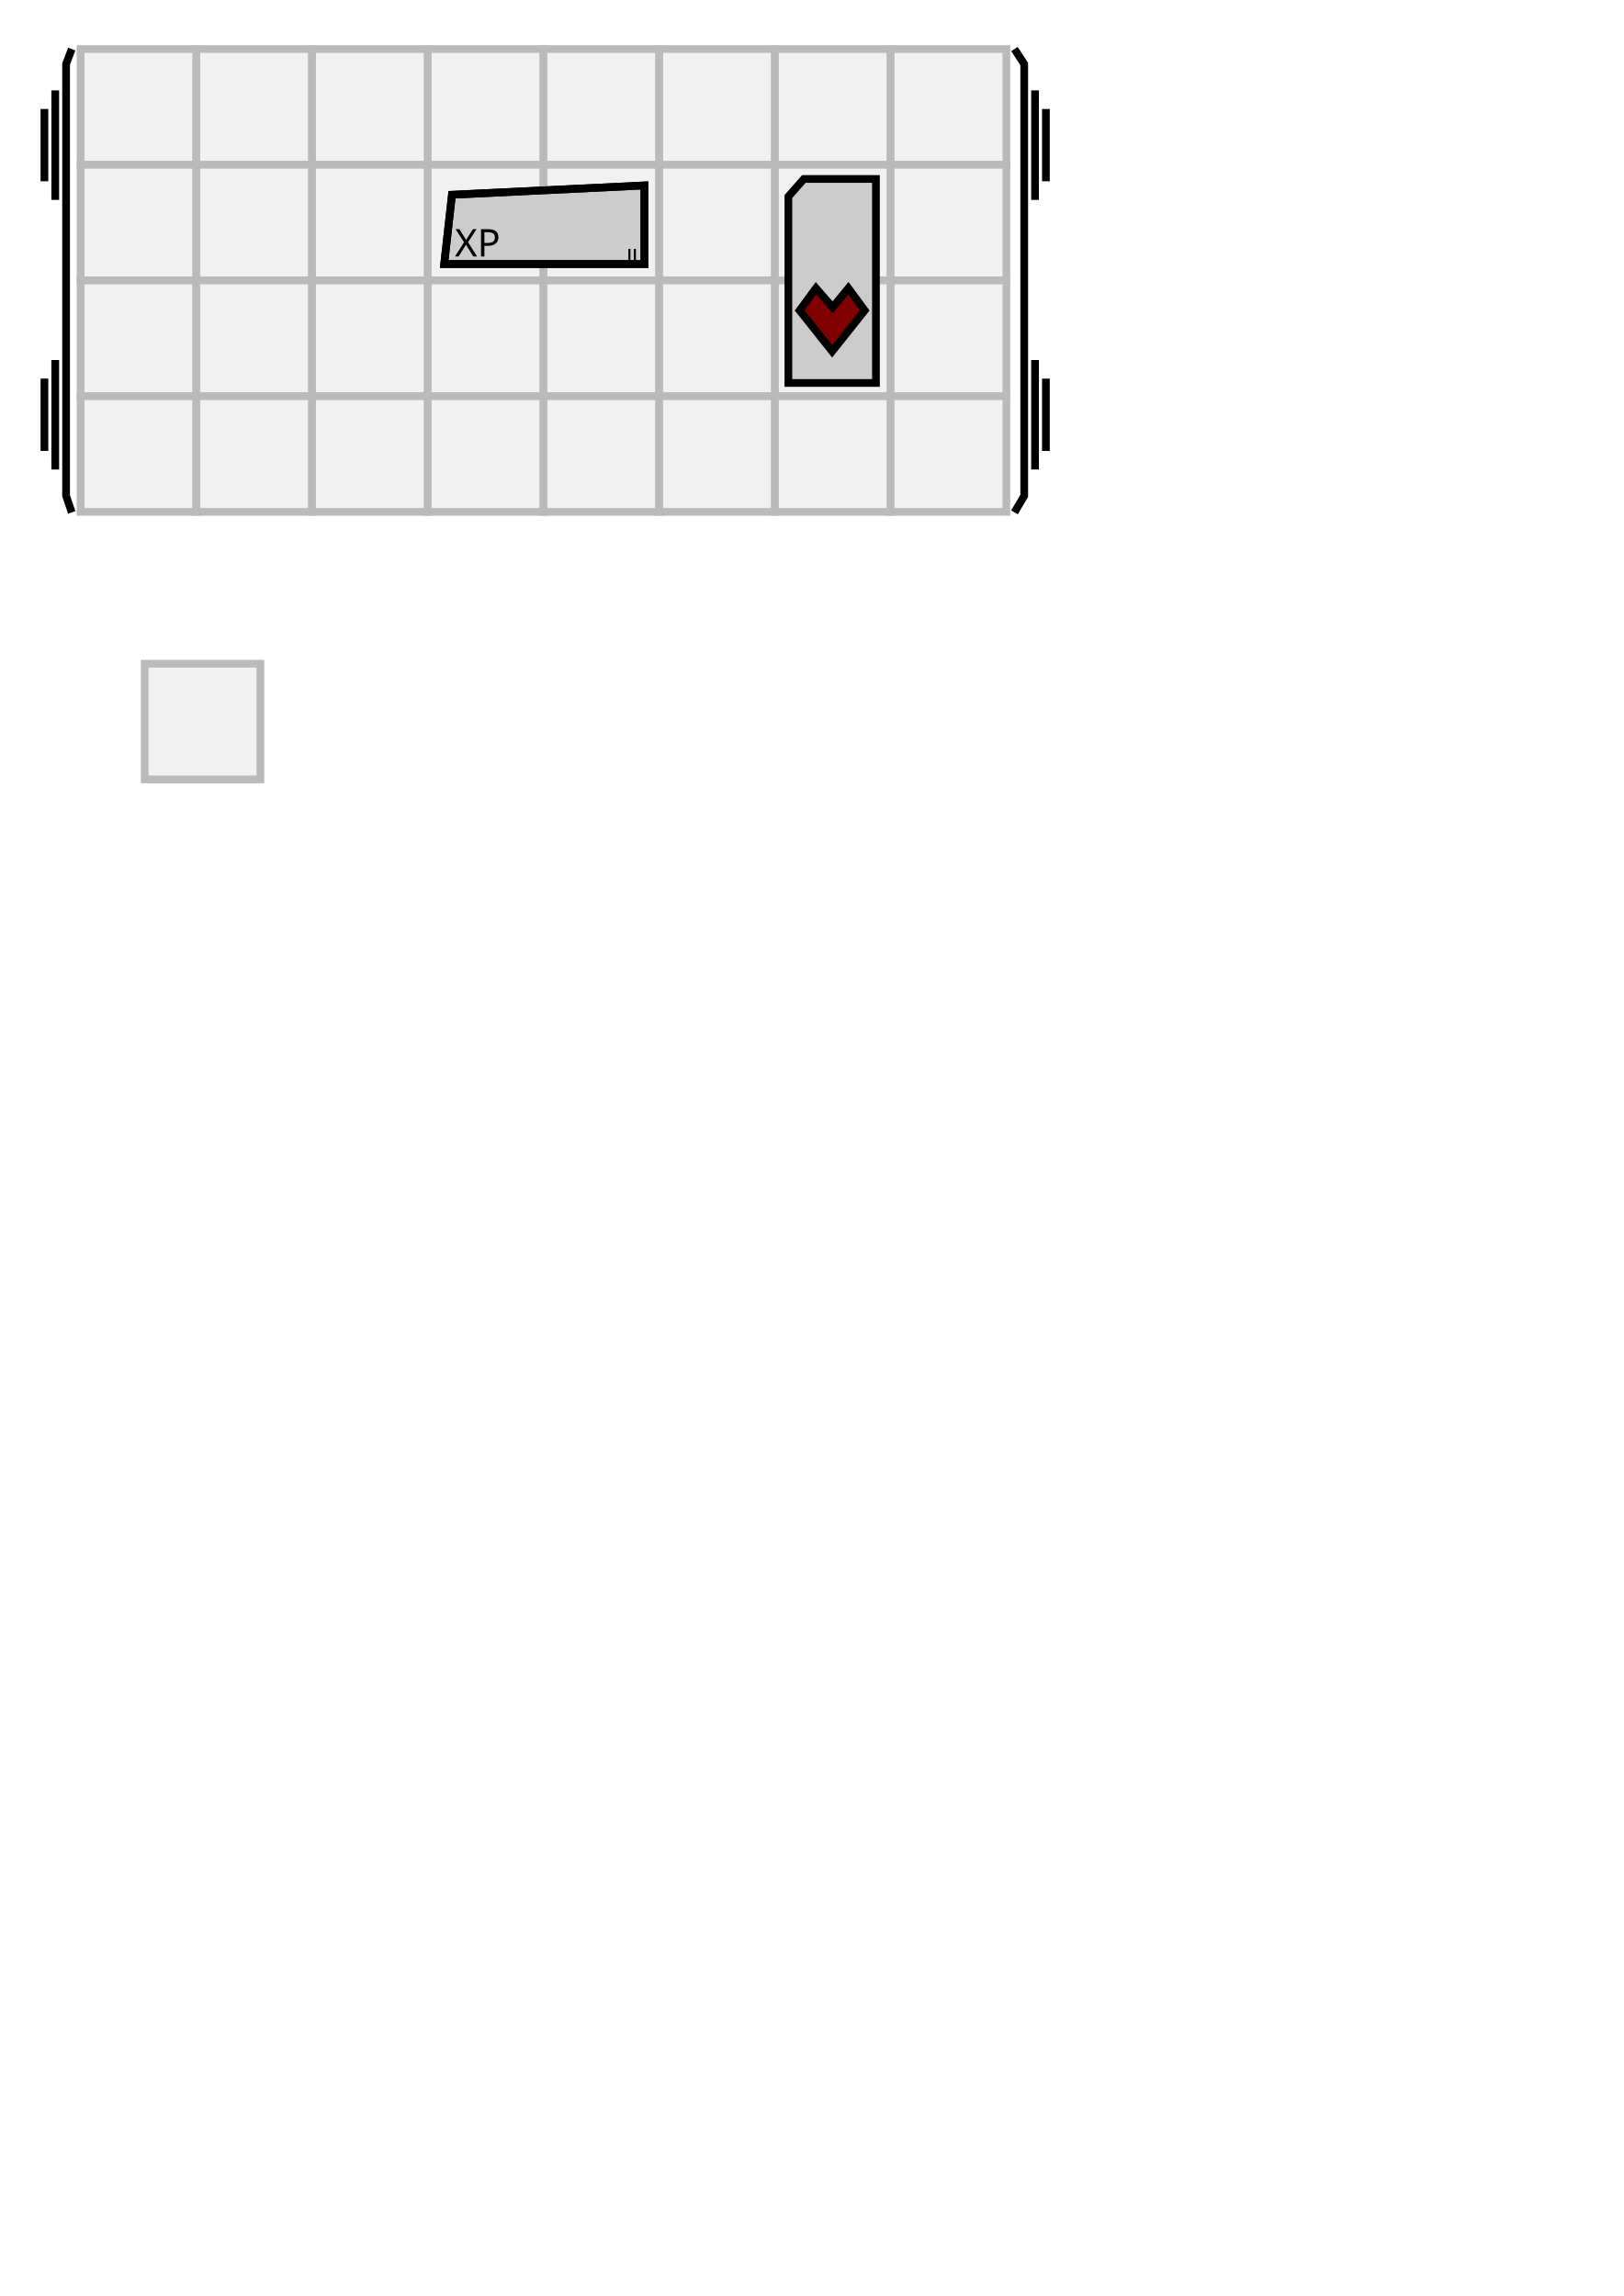
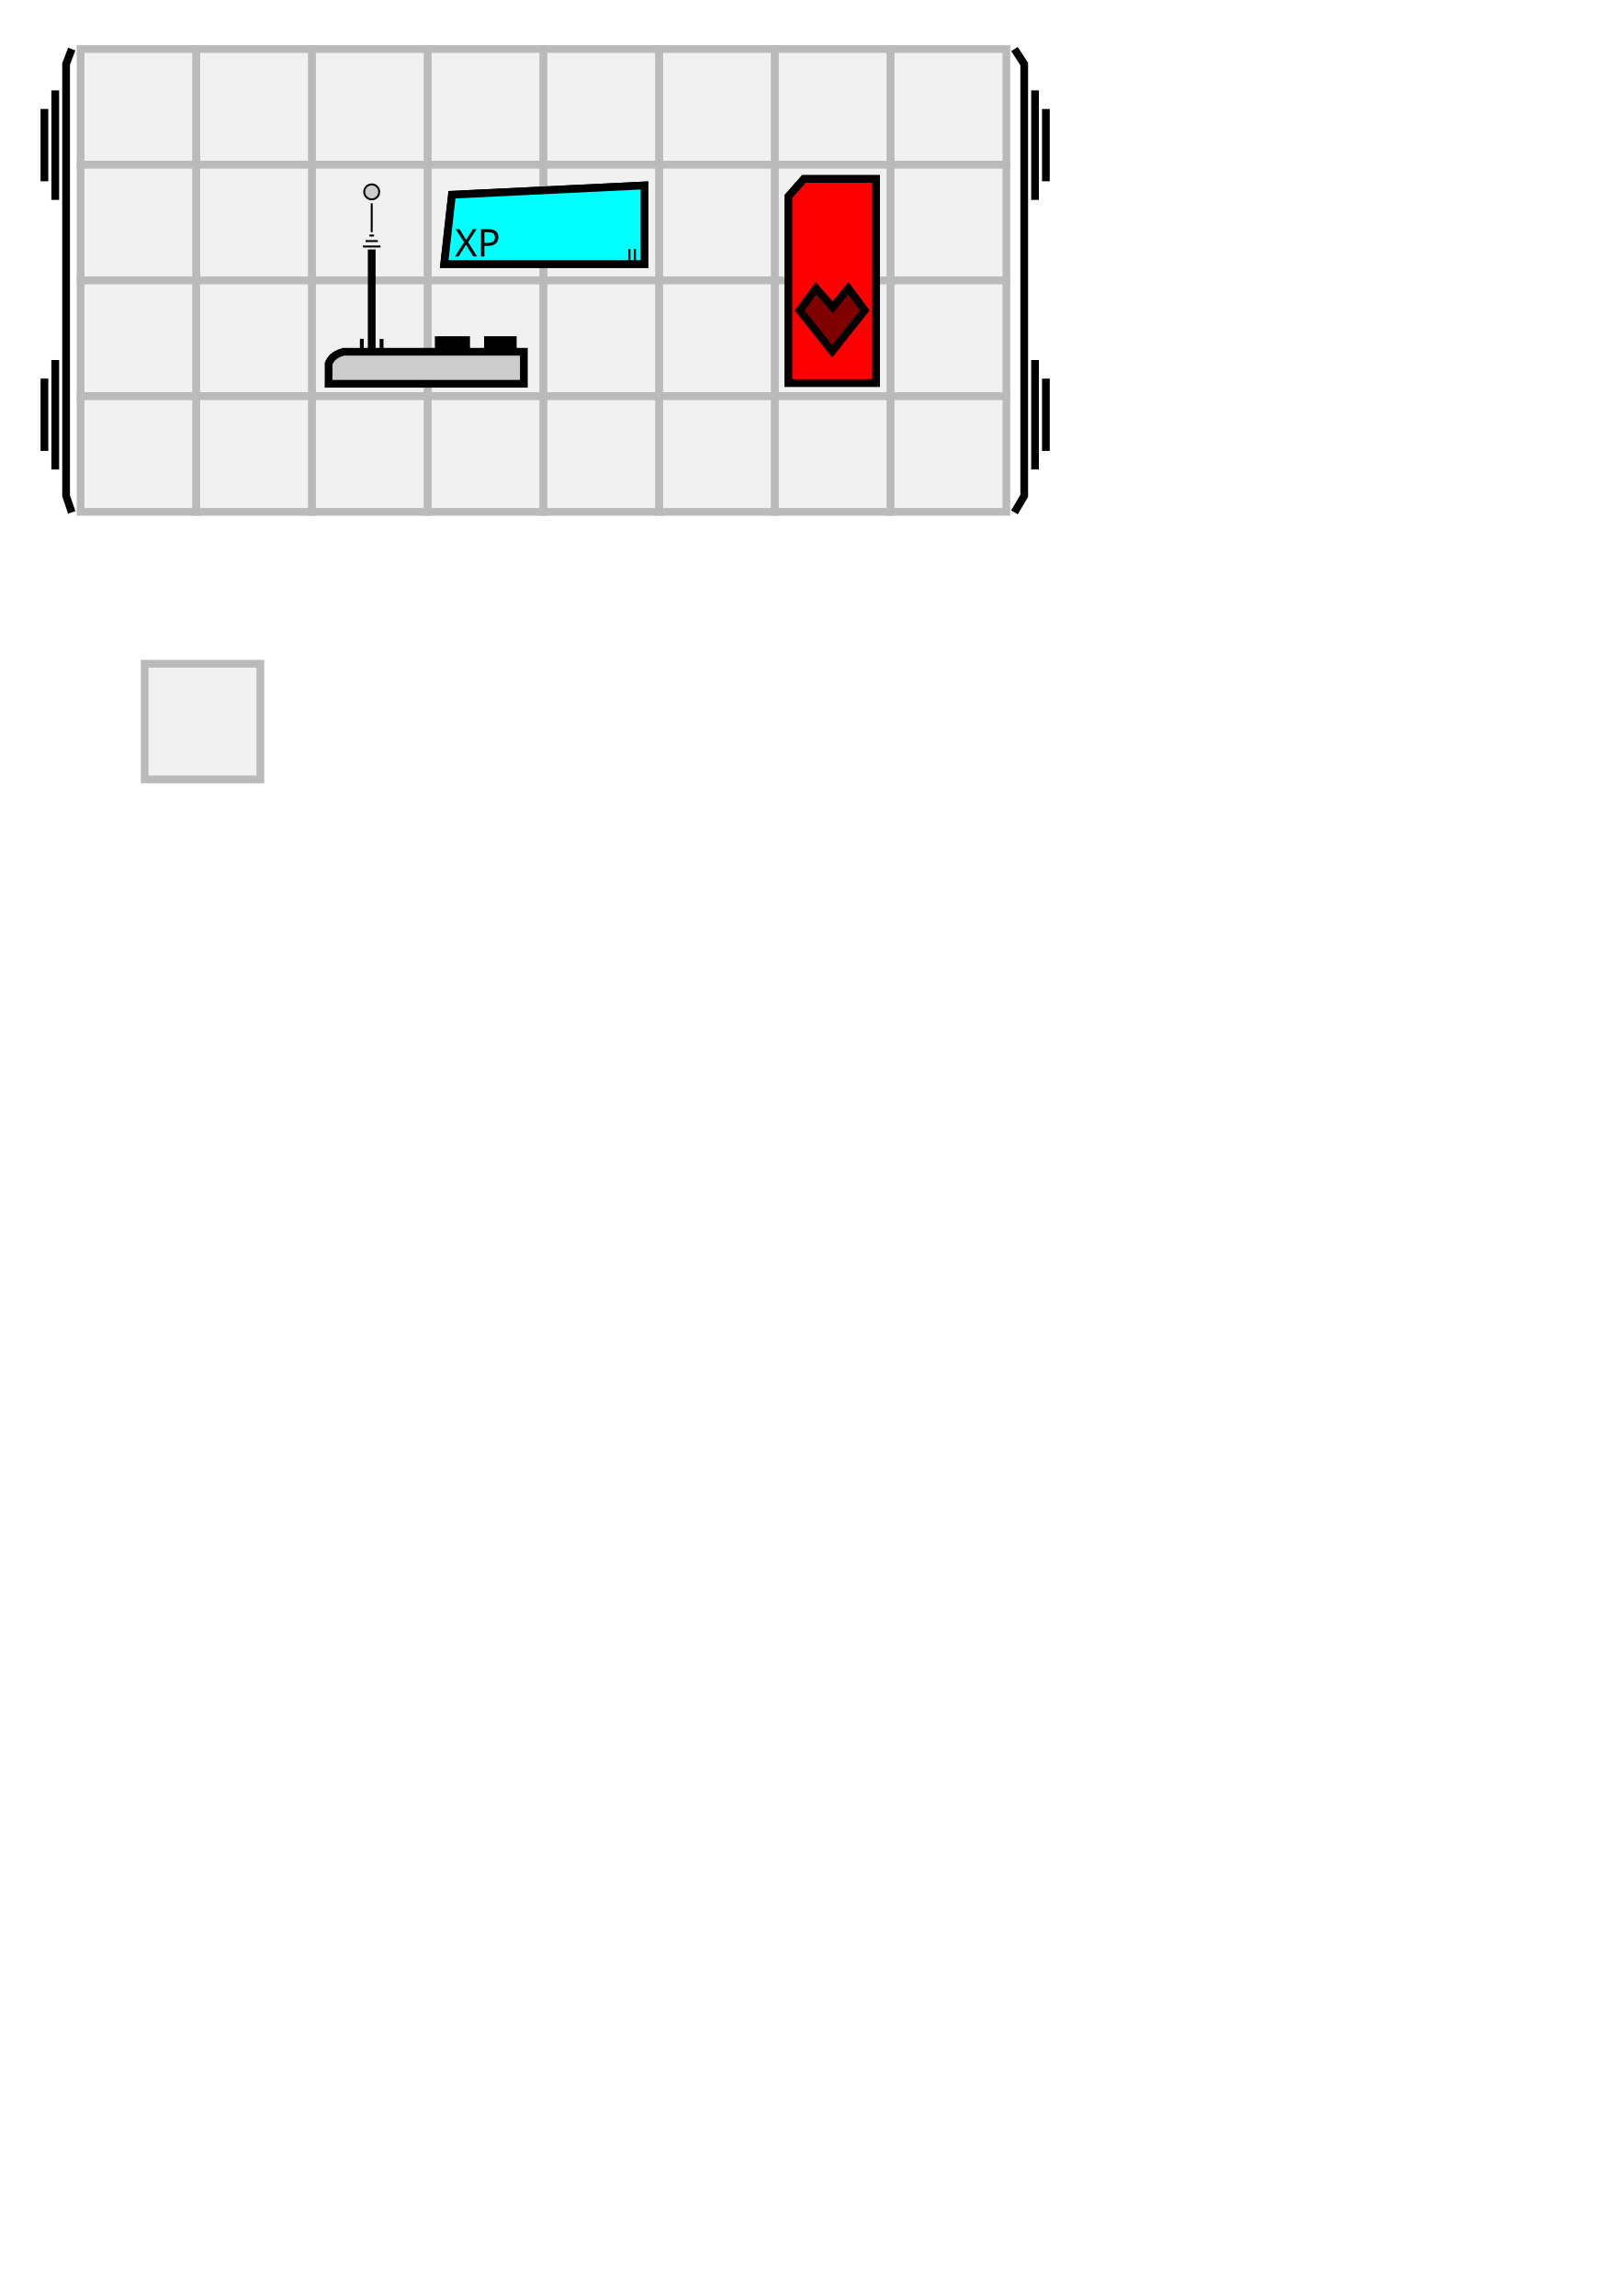
<svg xmlns="http://www.w3.org/2000/svg" width="210mm" height="297mm" viewBox="0 0 210 297" version="1.1" id="svg8">
  <defs id="defs2" />
  <g id="layer1" style="display:inline;opacity:0.273">
    <rect style="opacity:1;fill:#cccccc;fill-opacity:1;stroke:#000000;stroke-width:1;stroke-linecap:round;stroke-miterlimit:4;stroke-dasharray:none;stroke-opacity:1" id="rect4520" width="14.967" height="14.967" x="10.424" y="6.344" />
    <rect y="6.344" x="25.391" height="14.967" width="14.967" id="rect4522" style="opacity:1;fill:#cccccc;fill-opacity:1;stroke:#000000;stroke-width:1;stroke-linecap:round;stroke-miterlimit:4;stroke-dasharray:none;stroke-opacity:1" />
    <rect style="opacity:1;fill:#cccccc;fill-opacity:1;stroke:#000000;stroke-width:1;stroke-linecap:round;stroke-miterlimit:4;stroke-dasharray:none;stroke-opacity:1" id="rect4524" width="14.967" height="14.967" x="40.358" y="6.344" />
    <rect y="6.344" x="55.325" height="14.967" width="14.967" id="rect4526" style="opacity:1;fill:#cccccc;fill-opacity:1;stroke:#000000;stroke-width:1;stroke-linecap:round;stroke-miterlimit:4;stroke-dasharray:none;stroke-opacity:1" />
    <rect style="opacity:1;fill:#cccccc;fill-opacity:1;stroke:#000000;stroke-width:1;stroke-linecap:round;stroke-miterlimit:4;stroke-dasharray:none;stroke-opacity:1" id="rect4528" width="14.967" height="14.967" x="70.292" y="6.344" />
    <rect y="6.344" x="85.259" height="14.967" width="14.967" id="rect4530" style="opacity:1;fill:#cccccc;fill-opacity:1;stroke:#000000;stroke-width:1;stroke-linecap:round;stroke-miterlimit:4;stroke-dasharray:none;stroke-opacity:1" />
    <rect style="opacity:1;fill:#cccccc;fill-opacity:1;stroke:#000000;stroke-width:1;stroke-linecap:round;stroke-miterlimit:4;stroke-dasharray:none;stroke-opacity:1" id="rect4532" width="14.967" height="14.967" x="100.226" y="6.344" />
    <rect y="6.344" x="115.193" height="14.967" width="14.967" id="rect4534" style="opacity:1;fill:#cccccc;fill-opacity:1;stroke:#000000;stroke-width:1;stroke-linecap:round;stroke-miterlimit:4;stroke-dasharray:none;stroke-opacity:1" />
    <rect y="21.311" x="10.424" height="14.967" width="14.967" id="rect4536" style="opacity:1;fill:#cccccc;fill-opacity:1;stroke:#000000;stroke-width:1;stroke-linecap:round;stroke-miterlimit:4;stroke-dasharray:none;stroke-opacity:1" />
    <rect style="opacity:1;fill:#cccccc;fill-opacity:1;stroke:#000000;stroke-width:1;stroke-linecap:round;stroke-miterlimit:4;stroke-dasharray:none;stroke-opacity:1" id="rect4538" width="14.967" height="14.967" x="25.391" y="21.311" />
    <rect y="21.311" x="40.358" height="14.967" width="14.967" id="rect4540" style="opacity:1;fill:#cccccc;fill-opacity:1;stroke:#000000;stroke-width:1;stroke-linecap:round;stroke-miterlimit:4;stroke-dasharray:none;stroke-opacity:1" />
    <rect style="opacity:1;fill:#cccccc;fill-opacity:1;stroke:#000000;stroke-width:1;stroke-linecap:round;stroke-miterlimit:4;stroke-dasharray:none;stroke-opacity:1" id="rect4542" width="14.967" height="14.967" x="55.325" y="21.311" />
    <rect y="21.311" x="70.292" height="14.967" width="14.967" id="rect4544" style="opacity:1;fill:#cccccc;fill-opacity:1;stroke:#000000;stroke-width:1;stroke-linecap:round;stroke-miterlimit:4;stroke-dasharray:none;stroke-opacity:1" />
    <rect style="opacity:1;fill:#cccccc;fill-opacity:1;stroke:#000000;stroke-width:1;stroke-linecap:round;stroke-miterlimit:4;stroke-dasharray:none;stroke-opacity:1" id="rect4546" width="14.967" height="14.967" x="85.259" y="21.311" />
    <rect y="21.311" x="100.226" height="14.967" width="14.967" id="rect4548" style="opacity:1;fill:#cccccc;fill-opacity:1;stroke:#000000;stroke-width:1;stroke-linecap:round;stroke-miterlimit:4;stroke-dasharray:none;stroke-opacity:1" />
    <rect style="opacity:1;fill:#cccccc;fill-opacity:1;stroke:#000000;stroke-width:1;stroke-linecap:round;stroke-miterlimit:4;stroke-dasharray:none;stroke-opacity:1" id="rect4550" width="14.967" height="14.967" x="115.193" y="21.311" />
    <rect style="opacity:1;fill:#cccccc;fill-opacity:1;stroke:#000000;stroke-width:1;stroke-linecap:round;stroke-miterlimit:4;stroke-dasharray:none;stroke-opacity:1" id="rect4552" width="14.967" height="14.967" x="10.424" y="36.279" />
    <rect y="36.279" x="25.391" height="14.967" width="14.967" id="rect4554" style="opacity:1;fill:#cccccc;fill-opacity:1;stroke:#000000;stroke-width:1;stroke-linecap:round;stroke-miterlimit:4;stroke-dasharray:none;stroke-opacity:1" />
    <rect style="opacity:1;fill:#cccccc;fill-opacity:1;stroke:#000000;stroke-width:1;stroke-linecap:round;stroke-miterlimit:4;stroke-dasharray:none;stroke-opacity:1" id="rect4556" width="14.967" height="14.967" x="40.358" y="36.279" />
    <rect y="36.279" x="55.325" height="14.967" width="14.967" id="rect4558" style="opacity:1;fill:#cccccc;fill-opacity:1;stroke:#000000;stroke-width:1;stroke-linecap:round;stroke-miterlimit:4;stroke-dasharray:none;stroke-opacity:1" />
    <rect style="opacity:1;fill:#cccccc;fill-opacity:1;stroke:#000000;stroke-width:1;stroke-linecap:round;stroke-miterlimit:4;stroke-dasharray:none;stroke-opacity:1" id="rect4560" width="14.967" height="14.967" x="70.292" y="36.279" />
    <rect y="36.279" x="85.259" height="14.967" width="14.967" id="rect4562" style="opacity:1;fill:#cccccc;fill-opacity:1;stroke:#000000;stroke-width:1;stroke-linecap:round;stroke-miterlimit:4;stroke-dasharray:none;stroke-opacity:1" />
    <rect style="opacity:1;fill:#cccccc;fill-opacity:1;stroke:#000000;stroke-width:1;stroke-linecap:round;stroke-miterlimit:4;stroke-dasharray:none;stroke-opacity:1" id="rect4564" width="14.967" height="14.967" x="100.226" y="36.279" />
    <rect y="36.279" x="115.193" height="14.967" width="14.967" id="rect4566" style="opacity:1;fill:#cccccc;fill-opacity:1;stroke:#000000;stroke-width:1;stroke-linecap:round;stroke-miterlimit:4;stroke-dasharray:none;stroke-opacity:1" />
    <rect y="51.246" x="10.424" height="14.967" width="14.967" id="rect4568" style="opacity:1;fill:#cccccc;fill-opacity:1;stroke:#000000;stroke-width:1;stroke-linecap:round;stroke-miterlimit:4;stroke-dasharray:none;stroke-opacity:1" />
    <rect style="opacity:1;fill:#cccccc;fill-opacity:1;stroke:#000000;stroke-width:1;stroke-linecap:round;stroke-miterlimit:4;stroke-dasharray:none;stroke-opacity:1" id="rect4570" width="14.967" height="14.967" x="25.391" y="51.246" />
    <rect y="51.246" x="40.358" height="14.967" width="14.967" id="rect4572" style="opacity:1;fill:#cccccc;fill-opacity:1;stroke:#000000;stroke-width:1;stroke-linecap:round;stroke-miterlimit:4;stroke-dasharray:none;stroke-opacity:1" />
    <rect style="opacity:1;fill:#cccccc;fill-opacity:1;stroke:#000000;stroke-width:1;stroke-linecap:round;stroke-miterlimit:4;stroke-dasharray:none;stroke-opacity:1" id="rect4574" width="14.967" height="14.967" x="55.325" y="51.246" />
    <rect y="51.246" x="70.292" height="14.967" width="14.967" id="rect4576" style="opacity:1;fill:#cccccc;fill-opacity:1;stroke:#000000;stroke-width:1;stroke-linecap:round;stroke-miterlimit:4;stroke-dasharray:none;stroke-opacity:1" />
    <rect style="opacity:1;fill:#cccccc;fill-opacity:1;stroke:#000000;stroke-width:1;stroke-linecap:round;stroke-miterlimit:4;stroke-dasharray:none;stroke-opacity:1" id="rect4578" width="14.967" height="14.967" x="85.259" y="51.246" />
    <rect y="51.246" x="100.226" height="14.967" width="14.967" id="rect4580" style="opacity:1;fill:#cccccc;fill-opacity:1;stroke:#000000;stroke-width:1;stroke-linecap:round;stroke-miterlimit:4;stroke-dasharray:none;stroke-opacity:1" />
    <rect style="opacity:1;fill:#cccccc;fill-opacity:1;stroke:#000000;stroke-width:1;stroke-linecap:round;stroke-miterlimit:4;stroke-dasharray:none;stroke-opacity:1" id="rect4582" width="14.967" height="14.967" x="115.193" y="51.246" />
    <rect y="85.857" x="18.709" height="14.967" width="14.967" id="rect4621" style="opacity:1;fill:#cccccc;fill-opacity:1;stroke:#000000;stroke-width:1;stroke-linecap:round;stroke-miterlimit:4;stroke-dasharray:none;stroke-opacity:1" />
  </g>
-   <g id="layer7">
+   <g id="layer7" style="display:inline">
    <path style="opacity:1;fill:#cccccc;fill-opacity:1;stroke:#000000;stroke-width:1;stroke-linecap:round;stroke-miterlimit:4;stroke-dasharray:none;stroke-opacity:1" d="m 103.968,23.149 h 9.321 V 49.542 H 101.963 V 25.421 Z" id="rect956" />
  </g>
-   <g id="layer8" style="display:none">
+   <g id="layer8" style="display:inline">
    <path style="opacity:1;fill:#ff0000;fill-opacity:1;stroke:#000000;stroke-width:0.1;stroke-linecap:round;stroke-miterlimit:4;stroke-dasharray:none;stroke-opacity:1" d="m 103.968,23.149 h 9.321 V 49.542 H 101.963 V 25.421 Z" id="rect956-5" />
  </g>
-   <g id="layer9">
+   <g id="layer9" style="display:inline">
+     <path style="display:inline;opacity:1;fill:none;fill-opacity:1;stroke:#000000;stroke-width:1;stroke-linecap:round;stroke-miterlimit:4;stroke-dasharray:none;stroke-opacity:1" d="m 103.968,23.149 h 9.321 V 49.542 H 101.963 V 25.421 Z" id="rect956-7" />
    <path style="opacity:1;fill:#800000;fill-opacity:1;stroke:#000000;stroke-width:1;stroke-linecap:round;stroke-miterlimit:4;stroke-dasharray:none;stroke-opacity:1" d="m 105.533,37.281 2.16,2.472 2.026,-2.472 2.117,2.876 -4.21,5.292 -4.209,-5.292 z" id="rect976" />
  </g>
  <g id="layer3" style="display:inline">
    <g id="g4653">
      <path id="path4624" d="M 9.28,6.345 8.547,8.282 V 64.141 L 9.28,66.28" style="fill:none;stroke:#000000;stroke-width:1;stroke-linecap:butt;stroke-linejoin:miter;stroke-opacity:1" />
      <g transform="translate(0,-1.737252)" id="g4638">
        <path style="fill:none;stroke:#000000;stroke-width:1;stroke-linecap:butt;stroke-linejoin:miter;stroke-opacity:1" d="M 7.147,13.427 V 27.592" id="path4626" />
        <path style="fill:none;stroke:#000000;stroke-width:1;stroke-linecap:butt;stroke-linejoin:miter;stroke-opacity:1" d="m 5.746,15.832 v 9.354" id="path4628" />
      </g>
      <g transform="translate(0,33.14142)" id="g4644">
        <path id="path4640" d="M 7.147,13.427 V 27.592" style="fill:none;stroke:#000000;stroke-width:1;stroke-linecap:butt;stroke-linejoin:miter;stroke-opacity:1" />
        <path id="path4642" d="m 5.746,15.832 v 9.354" style="fill:none;stroke:#000000;stroke-width:1;stroke-linecap:butt;stroke-linejoin:miter;stroke-opacity:1" />
      </g>
    </g>
    <g id="g4669" transform="rotate(-180,70.50692,36.21174)">
      <path style="fill:none;stroke:#000000;stroke-width:1;stroke-linecap:butt;stroke-linejoin:miter;stroke-opacity:1" d="M 9.809,6.144 8.547,8.282 V 64.141 l 1.262,1.937" id="path4655" />
      <g id="g4661" transform="translate(0,-1.737252)">
        <path id="path4657" d="M 7.147,13.427 V 27.592" style="fill:none;stroke:#000000;stroke-width:1;stroke-linecap:butt;stroke-linejoin:miter;stroke-opacity:1" />
        <path id="path4659" d="m 5.746,15.832 v 9.354" style="fill:none;stroke:#000000;stroke-width:1;stroke-linecap:butt;stroke-linejoin:miter;stroke-opacity:1" />
      </g>
      <g id="g4667" transform="translate(0,33.14142)">
        <path style="fill:none;stroke:#000000;stroke-width:1;stroke-linecap:butt;stroke-linejoin:miter;stroke-opacity:1" d="M 7.147,13.427 V 27.592" id="path4663" />
        <path style="fill:none;stroke:#000000;stroke-width:1;stroke-linecap:butt;stroke-linejoin:miter;stroke-opacity:1" d="m 5.746,15.832 v 9.354" id="path4665" />
      </g>
    </g>
  </g>
-   <g id="layer2" style="display:none">
+   <g id="layer2" style="display:inline">
    <g id="g4619">
      <path id="rect4585" d="M 44.434,45.499 H 67.753 V 49.642 H 42.496 v -2.606 c 0.231,-0.531 0.582,-1.159 1.938,-1.537 z" style="opacity:1;fill:#cccccc;fill-opacity:1;stroke:#000000;stroke-width:1;stroke-linecap:round;stroke-miterlimit:4;stroke-dasharray:none;stroke-opacity:1" />
      <path id="path4588" d="m 56.244,44.497 h 4.544" style="fill:none;stroke:#000000;stroke-width:2;stroke-linecap:butt;stroke-linejoin:miter;stroke-opacity:1" />
      <path id="path4590" d="m 62.613,44.497 h 4.209" style="fill:none;stroke:#000000;stroke-width:2;stroke-linecap:butt;stroke-linejoin:miter;stroke-opacity:1" />
      <path id="path4592" d="M 48.074,32.27 V 45.232" style="fill:none;stroke:#000000;stroke-width:1;stroke-linecap:butt;stroke-linejoin:miter;stroke-opacity:1" />
      <path id="path4594" d="m 46.798,43.827 v 1.228" style="fill:none;stroke:#000000;stroke-width:0.5;stroke-linecap:butt;stroke-linejoin:miter;stroke-opacity:1" />
      <path id="path4596" d="m 49.35,43.85 v 1.276" style="fill:none;stroke:#000000;stroke-width:0.5;stroke-linecap:butt;stroke-linejoin:miter;stroke-opacity:1" />
      <path id="path4598" d="m 46.94,31.886 h 2.268" style="fill:none;stroke:#000000;stroke-width:0.25;stroke-linecap:butt;stroke-linejoin:miter;stroke-opacity:1" />
      <path id="path4600" d="m 47.28,31.184 h 1.587" style="fill:none;stroke:#000000;stroke-width:0.25;stroke-linecap:butt;stroke-linejoin:miter;stroke-opacity:1" />
      <path id="path4602" d="m 47.773,30.465 h 0.601" style="fill:none;stroke:#000000;stroke-width:0.25;stroke-linecap:butt;stroke-linejoin:miter;stroke-opacity:1" />
      <path id="path4604" d="M 48.074,30.031 V 26.289" style="fill:none;stroke:#000000;stroke-width:0.25;stroke-linecap:butt;stroke-linejoin:miter;stroke-opacity:1" />
      <circle r="0.969" cy="24.819" cx="48.074" id="path4606" style="opacity:1;fill:#cccccc;fill-opacity:1;stroke:#000000;stroke-width:0.25;stroke-linecap:round;stroke-miterlimit:4;stroke-dasharray:none;stroke-opacity:1" />
    </g>
  </g>
  <g id="layer4" style="display:inline">
    <path style="opacity:1;fill:#cccccc;fill-opacity:1;stroke:#000000;stroke-width:1;stroke-linecap:round;stroke-miterlimit:4;stroke-dasharray:none;stroke-opacity:1" d="M 58.455,25.191 83.344,23.988 V 34.155 H 57.452 Z" id="rect884" />
  </g>
-   <g id="layer5" style="display:none">
+   <g id="layer5" style="display:inline">
    <path id="path897" d="M 58.455,25.191 83.344,23.988 V 34.155 H 57.452 Z" style="opacity:1;fill:#00ffff;fill-opacity:1;stroke:#000000;stroke-width:0.1;stroke-linecap:round;stroke-miterlimit:4;stroke-dasharray:none;stroke-opacity:1" />
  </g>
  <g id="layer6" style="display:inline">
    <text xml:space="preserve" style="font-style:normal;font-variant:normal;font-weight:normal;font-stretch:normal;font-size:4.939px;line-height:1.25;font-family:Verdana;-inkscape-font-specification:Verdana;text-align:start;letter-spacing:0px;word-spacing:0px;text-anchor:start;fill:#000000;fill-opacity:1;stroke:none;stroke-width:0.265" x="58.832" y="33.173" id="text893">
      <tspan id="tspan891" x="58.832" y="33.173" style="font-style:normal;font-variant:normal;font-weight:normal;font-stretch:normal;font-family:'Franklin Gothic Medium';-inkscape-font-specification:'Franklin Gothic Medium, ';stroke-width:0.265">XP</tspan>
    </text>
    <path id="path895" d="M 58.455,25.191 83.344,23.988 V 34.155 H 57.452 Z" style="opacity:1;fill:none;fill-opacity:1;stroke:#000000;stroke-width:1;stroke-linecap:round;stroke-miterlimit:4;stroke-dasharray:none;stroke-opacity:1" />
    <path style="fill:none;stroke:#000000;stroke-width:0.265px;stroke-linecap:butt;stroke-linejoin:miter;stroke-opacity:1" d="m 81.406,32.197 v 1.637" id="path887" />
    <path style="fill:none;stroke:#000000;stroke-width:0.265px;stroke-linecap:butt;stroke-linejoin:miter;stroke-opacity:1" d="m 82.113,32.197 v 1.57" id="path889" />
  </g>
</svg>
